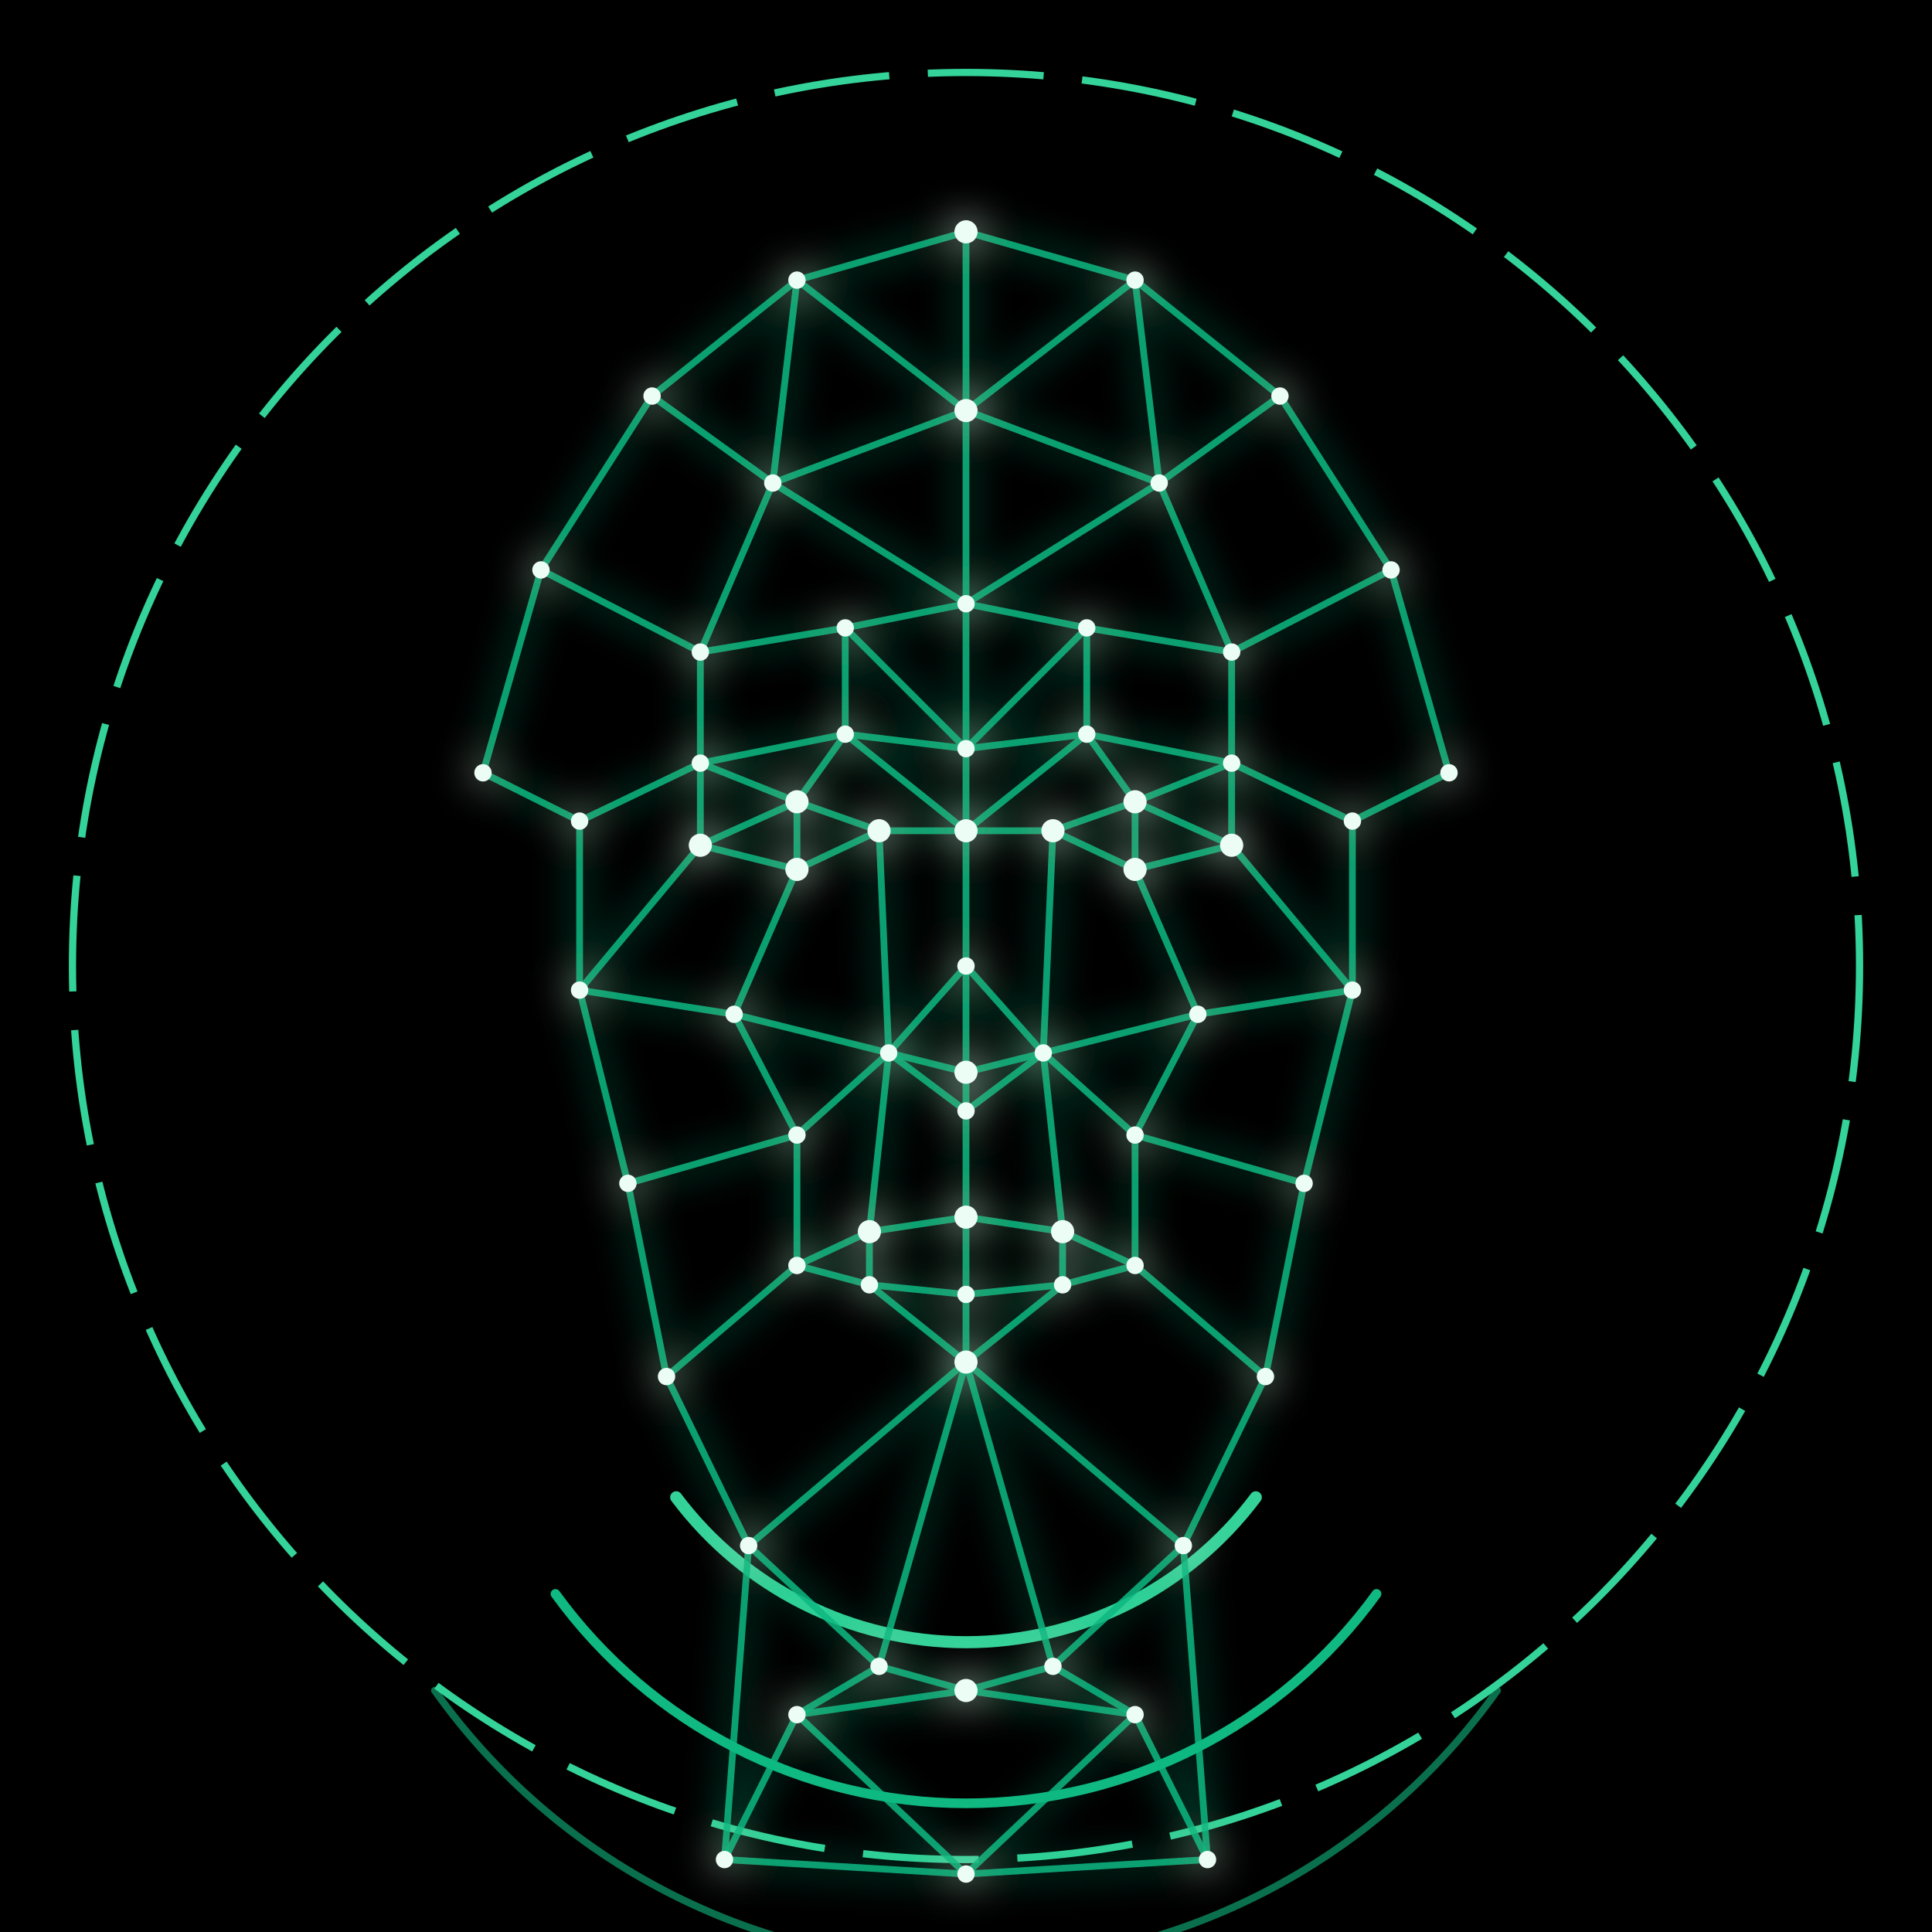
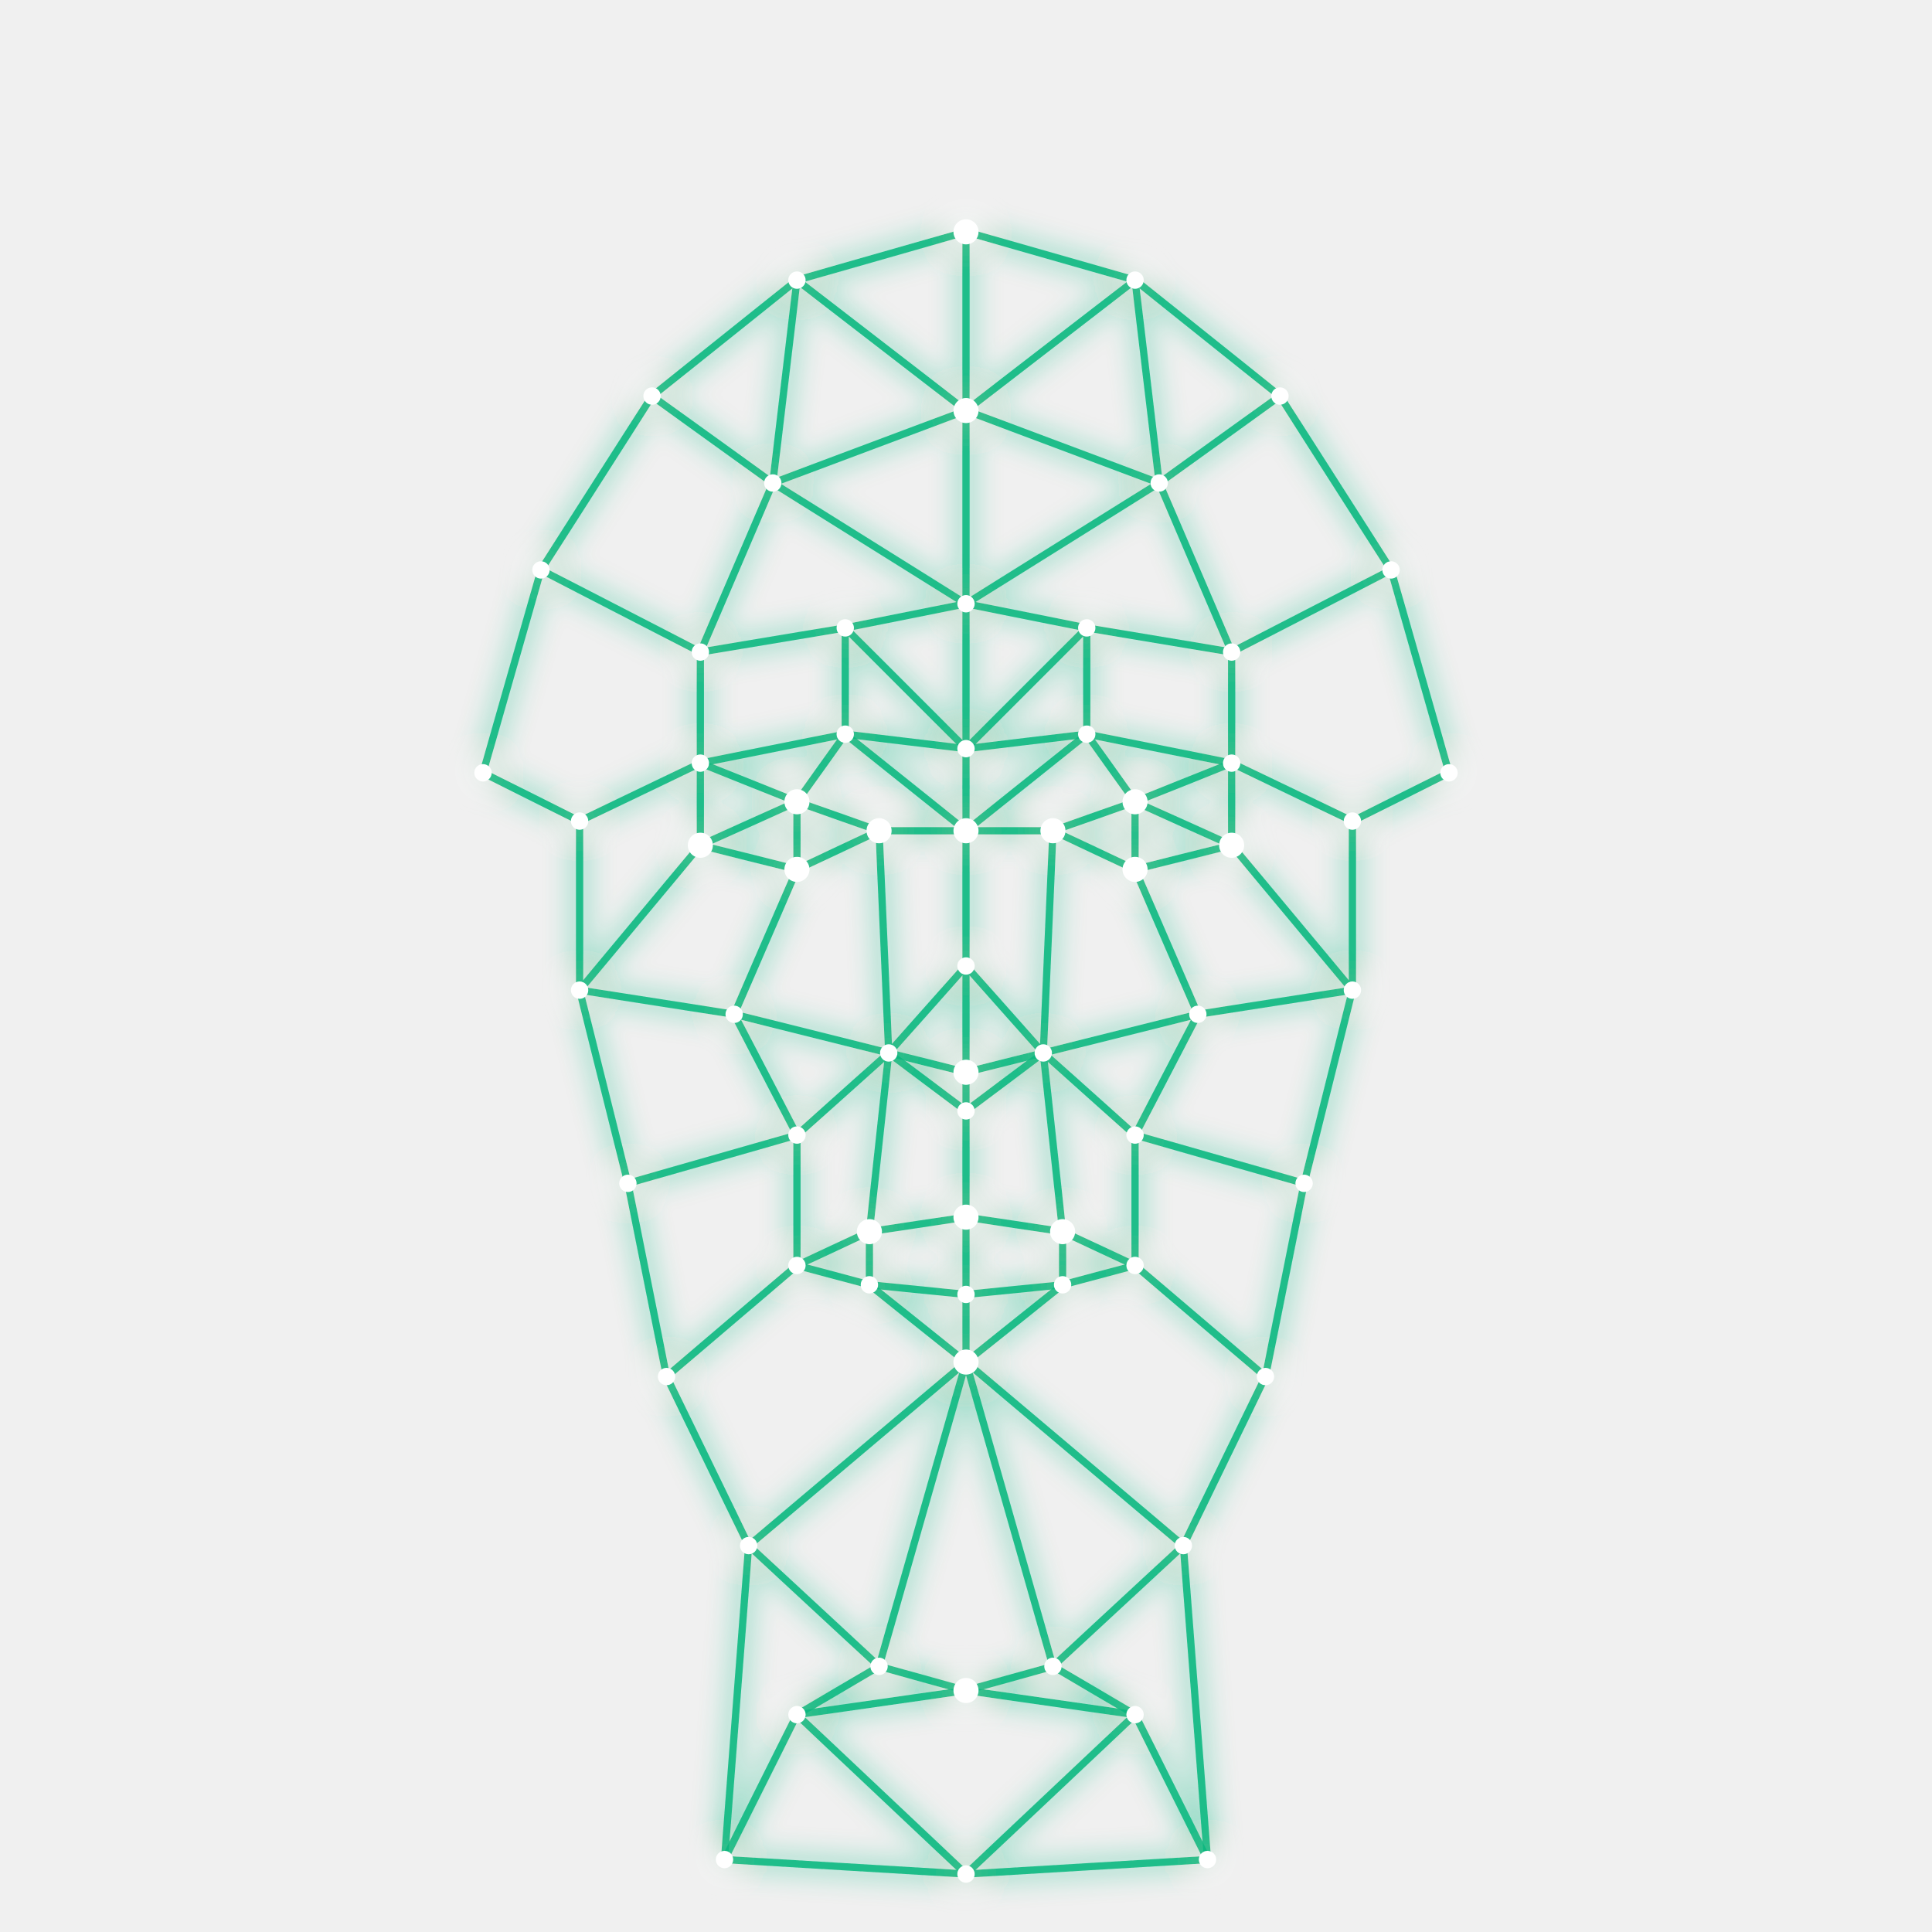
<svg xmlns="http://www.w3.org/2000/svg" viewBox="0 0 400 400" width="400" height="400">
  <defs>
-     <filter id="glow" x="-30%" y="-30%" width="160%" height="160%">
-       <feGaussianBlur stdDeviation="4" result="blur" />
+     <filter id="neon-glow" x="-25%" y="-25%" width="150%" height="150%">
+       <feGaussianBlur stdDeviation="3" result="coloredBlur" />
      <feMerge>
-         <feMergeNode in="blur" />
+         <feMergeNode in="coloredBlur" />
        <feMergeNode in="SourceGraphic" />
      </feMerge>
    </filter>
  </defs>
-   <style>
-     rect.bg { fill: #000000; }
-     @keyframes pulse {
-       0%, 100% { opacity: 0.4; transform: scale(0.98); transform-origin: 200px 200px; }
-       50% { opacity: 1; transform: scale(1.02); transform-origin: 200px 200px; }
-     }
-     @keyframes spin {
-       from { transform: rotate(0deg); transform-origin: 200px 200px; }
-       to { transform: rotate(360deg); transform-origin: 200px 200px; }
-     }
-     @keyframes spinRev {
-       from { transform: rotate(360deg); transform-origin: 200px 200px; }
-       to { transform: rotate(0deg); transform-origin: 200px 200px; }
-     }
-     @keyframes ripple {
-       0% { r: 155px; opacity: 0.9; }
-       100% { r: 198px; opacity: 0; }
-     }
-     @keyframes voice {
-       0%, 100% { opacity: 0.3; stroke-width: 1.5px; }
-       50% { opacity: 1; stroke-width: 3px; }
-     }
-     .spin-cw { animation: spin 10s linear infinite; }
-     .spin-ccw { animation: spinRev 14s linear infinite; }
-     .head-mesh { filter: url(#glow); animation: pulse 3s ease-in-out infinite; }
-     .ripple-1 { animation: ripple 2s cubic-bezier(0.1, 0.7, 0.1, 1) infinite; transform-origin: 200px 200px; }
-     .ripple-2 { animation: ripple 2s cubic-bezier(0.1, 0.7, 0.1, 1) 0.6s infinite; transform-origin: 200px 200px; }
-     .ripple-3 { animation: ripple 2s cubic-bezier(0.1, 0.7, 0.1, 1) 1.2s infinite; transform-origin: 200px 200px; }
-     .voice-wave-1 { animation: voice 1.2s ease-in-out infinite; }
-     .voice-wave-2 { animation: voice 1.2s ease-in-out 0.3s infinite; }
-     .voice-wave-3 { animation: voice 1.2s ease-in-out 0.6s infinite; }
-     .pulse { animation: pulse 1.6s ease-in-out infinite; }
-     .pulse-delay { animation: pulse 1.6s ease-in-out 0.4s infinite; }
-     .pulse-speaking { animation: pulse 1s ease-in-out infinite; }
-   </style>
-   <rect class="bg" width="400" height="400" />
-   <g class="waves-group">
-     <path d="M 140 310 A 75 75 0 0 0 260 310" fill="none" stroke="#34d399" stroke-width="2.5" stroke-linecap="round" class="voice-wave-1" />
-     <path d="M 115 330 A 105 105 0 0 0 285 330" fill="none" stroke="#10b981" stroke-width="2" stroke-linecap="round" class="voice-wave-2" />
-     <path d="M 90 350 A 135 135 0 0 0 310 350" fill="none" stroke="#10b981" stroke-width="1.5" stroke-linecap="round" opacity="0.6" class="voice-wave-3" />
-     <circle cx="200" cy="200" r="185" fill="none" stroke="#34d399" stroke-width="1.5" stroke-dasharray="24 8" class="pulse-speaking" />
-   </g>
-   <g class="head-mesh">
-     <g class="edges">
-       <line x1="200" y1="48" x2="165" y2="58" stroke="#10b981" stroke-width="1.4" stroke-opacity="0.85" />
-       <line x1="200" y1="48" x2="235" y2="58" stroke="#10b981" stroke-width="1.4" stroke-opacity="0.85" />
-       <line x1="165" y1="58" x2="135" y2="82" stroke="#10b981" stroke-width="1.4" stroke-opacity="0.85" />
-       <line x1="235" y1="58" x2="265" y2="82" stroke="#10b981" stroke-width="1.4" stroke-opacity="0.85" />
-       <line x1="135" y1="82" x2="112" y2="118" stroke="#10b981" stroke-width="1.4" stroke-opacity="0.85" />
-       <line x1="265" y1="82" x2="288" y2="118" stroke="#10b981" stroke-width="1.4" stroke-opacity="0.85" />
-       <line x1="112" y1="118" x2="100" y2="160" stroke="#10b981" stroke-width="1.4" stroke-opacity="0.85" />
-       <line x1="288" y1="118" x2="300" y2="160" stroke="#10b981" stroke-width="1.4" stroke-opacity="0.85" />
-       <line x1="100" y1="160" x2="120" y2="170" stroke="#10b981" stroke-width="1.4" stroke-opacity="0.85" />
-       <line x1="300" y1="160" x2="280" y2="170" stroke="#10b981" stroke-width="1.4" stroke-opacity="0.85" />
-       <line x1="200" y1="48" x2="200" y2="85" stroke="#10b981" stroke-width="1.4" stroke-opacity="0.85" />
-       <line x1="165" y1="58" x2="160" y2="100" stroke="#10b981" stroke-width="1.4" stroke-opacity="0.85" />
-       <line x1="235" y1="58" x2="240" y2="100" stroke="#10b981" stroke-width="1.4" stroke-opacity="0.85" />
-       <line x1="135" y1="82" x2="160" y2="100" stroke="#10b981" stroke-width="1.4" stroke-opacity="0.85" />
-       <line x1="265" y1="82" x2="240" y2="100" stroke="#10b981" stroke-width="1.4" stroke-opacity="0.85" />
-       <line x1="112" y1="118" x2="145" y2="135" stroke="#10b981" stroke-width="1.4" stroke-opacity="0.85" />
-       <line x1="288" y1="118" x2="255" y2="135" stroke="#10b981" stroke-width="1.4" stroke-opacity="0.85" />
-       <line x1="200" y1="85" x2="165" y2="58" stroke="#10b981" stroke-width="1.4" stroke-opacity="0.85" />
-       <line x1="200" y1="85" x2="235" y2="58" stroke="#10b981" stroke-width="1.4" stroke-opacity="0.85" />
-       <line x1="200" y1="85" x2="160" y2="100" stroke="#10b981" stroke-width="1.4" stroke-opacity="0.85" />
-       <line x1="200" y1="85" x2="240" y2="100" stroke="#10b981" stroke-width="1.4" stroke-opacity="0.85" />
-       <line x1="200" y1="85" x2="200" y2="125" stroke="#10b981" stroke-width="1.4" stroke-opacity="0.85" />
-       <line x1="160" y1="100" x2="200" y2="125" stroke="#10b981" stroke-width="1.4" stroke-opacity="0.85" />
-       <line x1="240" y1="100" x2="200" y2="125" stroke="#10b981" stroke-width="1.4" stroke-opacity="0.85" />
-       <line x1="160" y1="100" x2="145" y2="135" stroke="#10b981" stroke-width="1.4" stroke-opacity="0.85" />
-       <line x1="240" y1="100" x2="255" y2="135" stroke="#10b981" stroke-width="1.4" stroke-opacity="0.85" />
-       <line x1="145" y1="135" x2="175" y2="130" stroke="#10b981" stroke-width="1.4" stroke-opacity="0.85" />
-       <line x1="255" y1="135" x2="225" y2="130" stroke="#10b981" stroke-width="1.4" stroke-opacity="0.85" />
-       <line x1="200" y1="125" x2="175" y2="130" stroke="#10b981" stroke-width="1.4" stroke-opacity="0.85" />
-       <line x1="200" y1="125" x2="225" y2="130" stroke="#10b981" stroke-width="1.4" stroke-opacity="0.85" />
-       <line x1="200" y1="125" x2="200" y2="155" stroke="#10b981" stroke-width="1.4" stroke-opacity="0.85" />
-       <line x1="175" y1="130" x2="200" y2="155" stroke="#10b981" stroke-width="1.4" stroke-opacity="0.85" />
-       <line x1="225" y1="130" x2="200" y2="155" stroke="#10b981" stroke-width="1.4" stroke-opacity="0.85" />
-       <line x1="175" y1="130" x2="175" y2="152" stroke="#10b981" stroke-width="1.4" stroke-opacity="0.85" />
-       <line x1="225" y1="130" x2="225" y2="152" stroke="#10b981" stroke-width="1.4" stroke-opacity="0.85" />
-       <line x1="145" y1="135" x2="145" y2="158" stroke="#10b981" stroke-width="1.4" stroke-opacity="0.85" />
-       <line x1="255" y1="135" x2="255" y2="158" stroke="#10b981" stroke-width="1.4" stroke-opacity="0.85" />
-       <line x1="200" y1="155" x2="175" y2="152" stroke="#10b981" stroke-width="1.4" stroke-opacity="0.85" />
-       <line x1="200" y1="155" x2="225" y2="152" stroke="#10b981" stroke-width="1.4" stroke-opacity="0.85" />
-       <line x1="175" y1="152" x2="145" y2="158" stroke="#10b981" stroke-width="1.4" stroke-opacity="0.85" />
-       <line x1="225" y1="152" x2="255" y2="158" stroke="#10b981" stroke-width="1.4" stroke-opacity="0.85" />
-       <line x1="145" y1="158" x2="120" y2="170" stroke="#10b981" stroke-width="1.4" stroke-opacity="0.85" />
-       <line x1="255" y1="158" x2="280" y2="170" stroke="#10b981" stroke-width="1.4" stroke-opacity="0.85" />
-       <line x1="175" y1="152" x2="165" y2="166" stroke="#10b981" stroke-width="1.4" stroke-opacity="0.85" />
-       <line x1="145" y1="158" x2="165" y2="166" stroke="#10b981" stroke-width="1.4" stroke-opacity="0.85" />
-       <line x1="145" y1="158" x2="145" y2="175" stroke="#10b981" stroke-width="1.4" stroke-opacity="0.85" />
-       <line x1="145" y1="175" x2="165" y2="166" stroke="#10b981" stroke-width="1.4" stroke-opacity="0.85" />
-       <line x1="165" y1="166" x2="182" y2="172" stroke="#10b981" stroke-width="1.4" stroke-opacity="0.85" />
-       <line x1="182" y1="172" x2="165" y2="180" stroke="#10b981" stroke-width="1.4" stroke-opacity="0.85" />
-       <line x1="165" y1="180" x2="145" y2="175" stroke="#10b981" stroke-width="1.4" stroke-opacity="0.85" />
-       <line x1="165" y1="166" x2="165" y2="180" stroke="#10b981" stroke-width="1.4" stroke-opacity="0.85" />
-       <line x1="225" y1="152" x2="235" y2="166" stroke="#10b981" stroke-width="1.4" stroke-opacity="0.85" />
-       <line x1="255" y1="158" x2="235" y2="166" stroke="#10b981" stroke-width="1.4" stroke-opacity="0.85" />
-       <line x1="255" y1="158" x2="255" y2="175" stroke="#10b981" stroke-width="1.4" stroke-opacity="0.85" />
-       <line x1="255" y1="175" x2="235" y2="166" stroke="#10b981" stroke-width="1.4" stroke-opacity="0.85" />
-       <line x1="235" y1="166" x2="218" y2="172" stroke="#10b981" stroke-width="1.4" stroke-opacity="0.85" />
-       <line x1="218" y1="172" x2="235" y2="180" stroke="#10b981" stroke-width="1.4" stroke-opacity="0.85" />
-       <line x1="235" y1="180" x2="255" y2="175" stroke="#10b981" stroke-width="1.4" stroke-opacity="0.85" />
-       <line x1="235" y1="166" x2="235" y2="180" stroke="#10b981" stroke-width="1.4" stroke-opacity="0.85" />
-       <line x1="200" y1="155" x2="200" y2="172" stroke="#10b981" stroke-width="1.4" stroke-opacity="0.85" />
-       <line x1="175" y1="152" x2="200" y2="172" stroke="#10b981" stroke-width="1.4" stroke-opacity="0.85" />
-       <line x1="225" y1="152" x2="200" y2="172" stroke="#10b981" stroke-width="1.4" stroke-opacity="0.85" />
-       <line x1="200" y1="172" x2="182" y2="172" stroke="#10b981" stroke-width="1.4" stroke-opacity="0.85" />
-       <line x1="200" y1="172" x2="218" y2="172" stroke="#10b981" stroke-width="1.4" stroke-opacity="0.85" />
-       <line x1="200" y1="172" x2="200" y2="200" stroke="#10b981" stroke-width="1.4" stroke-opacity="0.85" />
-       <line x1="200" y1="200" x2="200" y2="222" stroke="#10b981" stroke-width="1.4" stroke-opacity="0.85" />
-       <line x1="200" y1="200" x2="184" y2="218" stroke="#10b981" stroke-width="1.4" stroke-opacity="0.85" />
-       <line x1="200" y1="200" x2="216" y2="218" stroke="#10b981" stroke-width="1.4" stroke-opacity="0.85" />
-       <line x1="182" y1="172" x2="184" y2="218" stroke="#10b981" stroke-width="1.4" stroke-opacity="0.85" />
-       <line x1="218" y1="172" x2="216" y2="218" stroke="#10b981" stroke-width="1.4" stroke-opacity="0.85" />
-       <line x1="184" y1="218" x2="200" y2="222" stroke="#10b981" stroke-width="1.4" stroke-opacity="0.85" />
-       <line x1="216" y1="218" x2="200" y2="222" stroke="#10b981" stroke-width="1.4" stroke-opacity="0.85" />
-       <line x1="200" y1="222" x2="200" y2="230" stroke="#10b981" stroke-width="1.4" stroke-opacity="0.85" />
-       <line x1="184" y1="218" x2="200" y2="230" stroke="#10b981" stroke-width="1.4" stroke-opacity="0.85" />
-       <line x1="216" y1="218" x2="200" y2="230" stroke="#10b981" stroke-width="1.4" stroke-opacity="0.85" />
-       <line x1="165" y1="180" x2="152" y2="210" stroke="#10b981" stroke-width="1.4" stroke-opacity="0.85" />
-       <line x1="235" y1="180" x2="248" y2="210" stroke="#10b981" stroke-width="1.4" stroke-opacity="0.85" />
-       <line x1="145" y1="175" x2="120" y2="205" stroke="#10b981" stroke-width="1.4" stroke-opacity="0.85" />
-       <line x1="255" y1="175" x2="280" y2="205" stroke="#10b981" stroke-width="1.4" stroke-opacity="0.85" />
-       <line x1="120" y1="170" x2="120" y2="205" stroke="#10b981" stroke-width="1.4" stroke-opacity="0.85" />
-       <line x1="280" y1="170" x2="280" y2="205" stroke="#10b981" stroke-width="1.4" stroke-opacity="0.85" />
-       <line x1="120" y1="205" x2="152" y2="210" stroke="#10b981" stroke-width="1.4" stroke-opacity="0.85" />
-       <line x1="280" y1="205" x2="248" y2="210" stroke="#10b981" stroke-width="1.4" stroke-opacity="0.85" />
-       <line x1="120" y1="205" x2="130" y2="245" stroke="#10b981" stroke-width="1.4" stroke-opacity="0.85" />
-       <line x1="280" y1="205" x2="270" y2="245" stroke="#10b981" stroke-width="1.4" stroke-opacity="0.85" />
-       <line x1="152" y1="210" x2="165" y2="235" stroke="#10b981" stroke-width="1.4" stroke-opacity="0.85" />
-       <line x1="248" y1="210" x2="235" y2="235" stroke="#10b981" stroke-width="1.4" stroke-opacity="0.85" />
-       <line x1="184" y1="218" x2="152" y2="210" stroke="#10b981" stroke-width="1.4" stroke-opacity="0.85" />
-       <line x1="216" y1="218" x2="248" y2="210" stroke="#10b981" stroke-width="1.4" stroke-opacity="0.85" />
-       <line x1="184" y1="218" x2="165" y2="235" stroke="#10b981" stroke-width="1.4" stroke-opacity="0.85" />
-       <line x1="216" y1="218" x2="235" y2="235" stroke="#10b981" stroke-width="1.4" stroke-opacity="0.85" />
-       <line x1="165" y1="235" x2="130" y2="245" stroke="#10b981" stroke-width="1.4" stroke-opacity="0.85" />
-       <line x1="235" y1="235" x2="270" y2="245" stroke="#10b981" stroke-width="1.4" stroke-opacity="0.85" />
-       <line x1="200" y1="230" x2="200" y2="252" stroke="#10b981" stroke-width="1.4" stroke-opacity="0.85" />
-       <line x1="184" y1="218" x2="180" y2="255" stroke="#10b981" stroke-width="1.4" stroke-opacity="0.85" />
-       <line x1="216" y1="218" x2="220" y2="255" stroke="#10b981" stroke-width="1.4" stroke-opacity="0.85" />
-       <line x1="200" y1="252" x2="180" y2="255" stroke="#10b981" stroke-width="1.4" stroke-opacity="0.85" />
-       <line x1="200" y1="252" x2="220" y2="255" stroke="#10b981" stroke-width="1.4" stroke-opacity="0.85" />
-       <line x1="180" y1="255" x2="165" y2="262" stroke="#10b981" stroke-width="1.4" stroke-opacity="0.85" />
-       <line x1="220" y1="255" x2="235" y2="262" stroke="#10b981" stroke-width="1.4" stroke-opacity="0.85" />
-       <line x1="165" y1="235" x2="165" y2="262" stroke="#10b981" stroke-width="1.4" stroke-opacity="0.85" />
-       <line x1="235" y1="235" x2="235" y2="262" stroke="#10b981" stroke-width="1.4" stroke-opacity="0.85" />
-       <line x1="165" y1="262" x2="180" y2="266" stroke="#10b981" stroke-width="1.4" stroke-opacity="0.85" />
-       <line x1="235" y1="262" x2="220" y2="266" stroke="#10b981" stroke-width="1.4" stroke-opacity="0.85" />
-       <line x1="200" y1="268" x2="180" y2="266" stroke="#10b981" stroke-width="1.4" stroke-opacity="0.85" />
-       <line x1="200" y1="268" x2="220" y2="266" stroke="#10b981" stroke-width="1.4" stroke-opacity="0.85" />
-       <line x1="200" y1="252" x2="200" y2="268" stroke="#10b981" stroke-width="1.4" stroke-opacity="0.85" />
-       <line x1="180" y1="255" x2="180" y2="266" stroke="#10b981" stroke-width="1.4" stroke-opacity="0.85" />
-       <line x1="220" y1="255" x2="220" y2="266" stroke="#10b981" stroke-width="1.4" stroke-opacity="0.85" />
-       <line x1="200" y1="268" x2="200" y2="282" stroke="#10b981" stroke-width="1.4" stroke-opacity="0.85" />
-       <line x1="180" y1="266" x2="200" y2="282" stroke="#10b981" stroke-width="1.4" stroke-opacity="0.85" />
-       <line x1="220" y1="266" x2="200" y2="282" stroke="#10b981" stroke-width="1.4" stroke-opacity="0.85" />
-       <line x1="130" y1="245" x2="138" y2="285" stroke="#10b981" stroke-width="1.4" stroke-opacity="0.85" />
-       <line x1="270" y1="245" x2="262" y2="285" stroke="#10b981" stroke-width="1.4" stroke-opacity="0.85" />
-       <line x1="138" y1="285" x2="165" y2="262" stroke="#10b981" stroke-width="1.4" stroke-opacity="0.85" />
-       <line x1="262" y1="285" x2="235" y2="262" stroke="#10b981" stroke-width="1.4" stroke-opacity="0.85" />
-       <line x1="138" y1="285" x2="155" y2="320" stroke="#10b981" stroke-width="1.4" stroke-opacity="0.85" />
-       <line x1="262" y1="285" x2="245" y2="320" stroke="#10b981" stroke-width="1.4" stroke-opacity="0.85" />
-       <line x1="155" y1="320" x2="200" y2="282" stroke="#10b981" stroke-width="1.4" stroke-opacity="0.85" />
-       <line x1="245" y1="320" x2="200" y2="282" stroke="#10b981" stroke-width="1.4" stroke-opacity="0.85" />
-       <line x1="155" y1="320" x2="182" y2="345" stroke="#10b981" stroke-width="1.4" stroke-opacity="0.85" />
-       <line x1="245" y1="320" x2="218" y2="345" stroke="#10b981" stroke-width="1.4" stroke-opacity="0.85" />
-       <line x1="182" y1="345" x2="200" y2="282" stroke="#10b981" stroke-width="1.4" stroke-opacity="0.85" />
-       <line x1="218" y1="345" x2="200" y2="282" stroke="#10b981" stroke-width="1.4" stroke-opacity="0.85" />
-       <line x1="182" y1="345" x2="200" y2="350" stroke="#10b981" stroke-width="1.4" stroke-opacity="0.85" />
-       <line x1="218" y1="345" x2="200" y2="350" stroke="#10b981" stroke-width="1.4" stroke-opacity="0.85" />
-       <line x1="182" y1="345" x2="165" y2="355" stroke="#10b981" stroke-width="1.4" stroke-opacity="0.85" />
-       <line x1="218" y1="345" x2="235" y2="355" stroke="#10b981" stroke-width="1.4" stroke-opacity="0.85" />
-       <line x1="200" y1="350" x2="165" y2="355" stroke="#10b981" stroke-width="1.4" stroke-opacity="0.85" />
-       <line x1="200" y1="350" x2="235" y2="355" stroke="#10b981" stroke-width="1.4" stroke-opacity="0.85" />
-       <line x1="155" y1="320" x2="150" y2="385" stroke="#10b981" stroke-width="1.4" stroke-opacity="0.85" />
-       <line x1="245" y1="320" x2="250" y2="385" stroke="#10b981" stroke-width="1.4" stroke-opacity="0.85" />
-       <line x1="165" y1="355" x2="150" y2="385" stroke="#10b981" stroke-width="1.4" stroke-opacity="0.85" />
-       <line x1="235" y1="355" x2="250" y2="385" stroke="#10b981" stroke-width="1.4" stroke-opacity="0.85" />
-       <line x1="165" y1="355" x2="200" y2="388" stroke="#10b981" stroke-width="1.4" stroke-opacity="0.85" />
-       <line x1="235" y1="355" x2="200" y2="388" stroke="#10b981" stroke-width="1.4" stroke-opacity="0.85" />
-       <line x1="150" y1="385" x2="200" y2="388" stroke="#10b981" stroke-width="1.4" stroke-opacity="0.85" />
-       <line x1="250" y1="385" x2="200" y2="388" stroke="#10b981" stroke-width="1.4" stroke-opacity="0.85" />
+   <g filter="url(#neon-glow)">
+     <g>
+       <line x1="200" y1="48" x2="165" y2="58" stroke="#10b981" stroke-width="1.5" stroke-opacity="0.9" />
+       <line x1="200" y1="48" x2="235" y2="58" stroke="#10b981" stroke-width="1.5" stroke-opacity="0.9" />
+       <line x1="165" y1="58" x2="135" y2="82" stroke="#10b981" stroke-width="1.5" stroke-opacity="0.9" />
+       <line x1="235" y1="58" x2="265" y2="82" stroke="#10b981" stroke-width="1.5" stroke-opacity="0.9" />
+       <line x1="135" y1="82" x2="112" y2="118" stroke="#10b981" stroke-width="1.5" stroke-opacity="0.9" />
+       <line x1="265" y1="82" x2="288" y2="118" stroke="#10b981" stroke-width="1.5" stroke-opacity="0.9" />
+       <line x1="112" y1="118" x2="100" y2="160" stroke="#10b981" stroke-width="1.5" stroke-opacity="0.9" />
+       <line x1="288" y1="118" x2="300" y2="160" stroke="#10b981" stroke-width="1.5" stroke-opacity="0.9" />
+       <line x1="100" y1="160" x2="120" y2="170" stroke="#10b981" stroke-width="1.5" stroke-opacity="0.9" />
+       <line x1="300" y1="160" x2="280" y2="170" stroke="#10b981" stroke-width="1.5" stroke-opacity="0.9" />
+       <line x1="200" y1="48" x2="200" y2="85" stroke="#10b981" stroke-width="1.5" stroke-opacity="0.9" />
+       <line x1="165" y1="58" x2="160" y2="100" stroke="#10b981" stroke-width="1.5" stroke-opacity="0.9" />
+       <line x1="235" y1="58" x2="240" y2="100" stroke="#10b981" stroke-width="1.5" stroke-opacity="0.9" />
+       <line x1="135" y1="82" x2="160" y2="100" stroke="#10b981" stroke-width="1.5" stroke-opacity="0.9" />
+       <line x1="265" y1="82" x2="240" y2="100" stroke="#10b981" stroke-width="1.5" stroke-opacity="0.9" />
+       <line x1="112" y1="118" x2="145" y2="135" stroke="#10b981" stroke-width="1.5" stroke-opacity="0.9" />
+       <line x1="288" y1="118" x2="255" y2="135" stroke="#10b981" stroke-width="1.5" stroke-opacity="0.9" />
+       <line x1="200" y1="85" x2="165" y2="58" stroke="#10b981" stroke-width="1.5" stroke-opacity="0.9" />
+       <line x1="200" y1="85" x2="235" y2="58" stroke="#10b981" stroke-width="1.5" stroke-opacity="0.9" />
+       <line x1="200" y1="85" x2="160" y2="100" stroke="#10b981" stroke-width="1.5" stroke-opacity="0.9" />
+       <line x1="200" y1="85" x2="240" y2="100" stroke="#10b981" stroke-width="1.5" stroke-opacity="0.9" />
+       <line x1="200" y1="85" x2="200" y2="125" stroke="#10b981" stroke-width="1.5" stroke-opacity="0.9" />
+       <line x1="160" y1="100" x2="200" y2="125" stroke="#10b981" stroke-width="1.5" stroke-opacity="0.9" />
+       <line x1="240" y1="100" x2="200" y2="125" stroke="#10b981" stroke-width="1.5" stroke-opacity="0.9" />
+       <line x1="160" y1="100" x2="145" y2="135" stroke="#10b981" stroke-width="1.5" stroke-opacity="0.9" />
+       <line x1="240" y1="100" x2="255" y2="135" stroke="#10b981" stroke-width="1.5" stroke-opacity="0.9" />
+       <line x1="145" y1="135" x2="175" y2="130" stroke="#10b981" stroke-width="1.5" stroke-opacity="0.9" />
+       <line x1="255" y1="135" x2="225" y2="130" stroke="#10b981" stroke-width="1.5" stroke-opacity="0.9" />
+       <line x1="200" y1="125" x2="175" y2="130" stroke="#10b981" stroke-width="1.5" stroke-opacity="0.9" />
+       <line x1="200" y1="125" x2="225" y2="130" stroke="#10b981" stroke-width="1.5" stroke-opacity="0.9" />
+       <line x1="200" y1="125" x2="200" y2="155" stroke="#10b981" stroke-width="1.5" stroke-opacity="0.9" />
+       <line x1="175" y1="130" x2="200" y2="155" stroke="#10b981" stroke-width="1.5" stroke-opacity="0.9" />
+       <line x1="225" y1="130" x2="200" y2="155" stroke="#10b981" stroke-width="1.5" stroke-opacity="0.9" />
+       <line x1="175" y1="130" x2="175" y2="152" stroke="#10b981" stroke-width="1.5" stroke-opacity="0.9" />
+       <line x1="225" y1="130" x2="225" y2="152" stroke="#10b981" stroke-width="1.5" stroke-opacity="0.9" />
+       <line x1="145" y1="135" x2="145" y2="158" stroke="#10b981" stroke-width="1.5" stroke-opacity="0.9" />
+       <line x1="255" y1="135" x2="255" y2="158" stroke="#10b981" stroke-width="1.5" stroke-opacity="0.9" />
+       <line x1="200" y1="155" x2="175" y2="152" stroke="#10b981" stroke-width="1.5" stroke-opacity="0.9" />
+       <line x1="200" y1="155" x2="225" y2="152" stroke="#10b981" stroke-width="1.5" stroke-opacity="0.9" />
+       <line x1="175" y1="152" x2="145" y2="158" stroke="#10b981" stroke-width="1.5" stroke-opacity="0.9" />
+       <line x1="225" y1="152" x2="255" y2="158" stroke="#10b981" stroke-width="1.5" stroke-opacity="0.9" />
+       <line x1="145" y1="158" x2="120" y2="170" stroke="#10b981" stroke-width="1.5" stroke-opacity="0.9" />
+       <line x1="255" y1="158" x2="280" y2="170" stroke="#10b981" stroke-width="1.5" stroke-opacity="0.9" />
+       <line x1="175" y1="152" x2="165" y2="166" stroke="#10b981" stroke-width="1.5" stroke-opacity="0.9" />
+       <line x1="145" y1="158" x2="165" y2="166" stroke="#10b981" stroke-width="1.5" stroke-opacity="0.9" />
+       <line x1="145" y1="158" x2="145" y2="175" stroke="#10b981" stroke-width="1.5" stroke-opacity="0.9" />
+       <line x1="145" y1="175" x2="165" y2="166" stroke="#10b981" stroke-width="1.5" stroke-opacity="0.9" />
+       <line x1="165" y1="166" x2="182" y2="172" stroke="#10b981" stroke-width="1.5" stroke-opacity="0.9" />
+       <line x1="182" y1="172" x2="165" y2="180" stroke="#10b981" stroke-width="1.5" stroke-opacity="0.9" />
+       <line x1="165" y1="180" x2="145" y2="175" stroke="#10b981" stroke-width="1.5" stroke-opacity="0.9" />
+       <line x1="165" y1="166" x2="165" y2="180" stroke="#10b981" stroke-width="1.5" stroke-opacity="0.9" />
+       <line x1="225" y1="152" x2="235" y2="166" stroke="#10b981" stroke-width="1.5" stroke-opacity="0.9" />
+       <line x1="255" y1="158" x2="235" y2="166" stroke="#10b981" stroke-width="1.5" stroke-opacity="0.9" />
+       <line x1="255" y1="158" x2="255" y2="175" stroke="#10b981" stroke-width="1.5" stroke-opacity="0.9" />
+       <line x1="255" y1="175" x2="235" y2="166" stroke="#10b981" stroke-width="1.5" stroke-opacity="0.9" />
+       <line x1="235" y1="166" x2="218" y2="172" stroke="#10b981" stroke-width="1.5" stroke-opacity="0.9" />
+       <line x1="218" y1="172" x2="235" y2="180" stroke="#10b981" stroke-width="1.5" stroke-opacity="0.9" />
+       <line x1="235" y1="180" x2="255" y2="175" stroke="#10b981" stroke-width="1.5" stroke-opacity="0.9" />
+       <line x1="235" y1="166" x2="235" y2="180" stroke="#10b981" stroke-width="1.5" stroke-opacity="0.9" />
+       <line x1="200" y1="155" x2="200" y2="172" stroke="#10b981" stroke-width="1.5" stroke-opacity="0.9" />
+       <line x1="175" y1="152" x2="200" y2="172" stroke="#10b981" stroke-width="1.5" stroke-opacity="0.9" />
+       <line x1="225" y1="152" x2="200" y2="172" stroke="#10b981" stroke-width="1.5" stroke-opacity="0.9" />
+       <line x1="200" y1="172" x2="182" y2="172" stroke="#10b981" stroke-width="1.5" stroke-opacity="0.9" />
+       <line x1="200" y1="172" x2="218" y2="172" stroke="#10b981" stroke-width="1.5" stroke-opacity="0.9" />
+       <line x1="200" y1="172" x2="200" y2="200" stroke="#10b981" stroke-width="1.5" stroke-opacity="0.9" />
+       <line x1="200" y1="200" x2="200" y2="222" stroke="#10b981" stroke-width="1.5" stroke-opacity="0.9" />
+       <line x1="200" y1="200" x2="184" y2="218" stroke="#10b981" stroke-width="1.5" stroke-opacity="0.9" />
+       <line x1="200" y1="200" x2="216" y2="218" stroke="#10b981" stroke-width="1.5" stroke-opacity="0.9" />
+       <line x1="182" y1="172" x2="184" y2="218" stroke="#10b981" stroke-width="1.5" stroke-opacity="0.9" />
+       <line x1="218" y1="172" x2="216" y2="218" stroke="#10b981" stroke-width="1.5" stroke-opacity="0.9" />
+       <line x1="184" y1="218" x2="200" y2="222" stroke="#10b981" stroke-width="1.5" stroke-opacity="0.9" />
+       <line x1="216" y1="218" x2="200" y2="222" stroke="#10b981" stroke-width="1.5" stroke-opacity="0.9" />
+       <line x1="200" y1="222" x2="200" y2="230" stroke="#10b981" stroke-width="1.5" stroke-opacity="0.9" />
+       <line x1="184" y1="218" x2="200" y2="230" stroke="#10b981" stroke-width="1.5" stroke-opacity="0.9" />
+       <line x1="216" y1="218" x2="200" y2="230" stroke="#10b981" stroke-width="1.5" stroke-opacity="0.9" />
+       <line x1="165" y1="180" x2="152" y2="210" stroke="#10b981" stroke-width="1.5" stroke-opacity="0.9" />
+       <line x1="235" y1="180" x2="248" y2="210" stroke="#10b981" stroke-width="1.5" stroke-opacity="0.9" />
+       <line x1="145" y1="175" x2="120" y2="205" stroke="#10b981" stroke-width="1.5" stroke-opacity="0.9" />
+       <line x1="255" y1="175" x2="280" y2="205" stroke="#10b981" stroke-width="1.5" stroke-opacity="0.9" />
+       <line x1="120" y1="170" x2="120" y2="205" stroke="#10b981" stroke-width="1.5" stroke-opacity="0.9" />
+       <line x1="280" y1="170" x2="280" y2="205" stroke="#10b981" stroke-width="1.5" stroke-opacity="0.9" />
+       <line x1="120" y1="205" x2="152" y2="210" stroke="#10b981" stroke-width="1.5" stroke-opacity="0.9" />
+       <line x1="280" y1="205" x2="248" y2="210" stroke="#10b981" stroke-width="1.5" stroke-opacity="0.9" />
+       <line x1="120" y1="205" x2="130" y2="245" stroke="#10b981" stroke-width="1.5" stroke-opacity="0.9" />
+       <line x1="280" y1="205" x2="270" y2="245" stroke="#10b981" stroke-width="1.5" stroke-opacity="0.9" />
+       <line x1="152" y1="210" x2="165" y2="235" stroke="#10b981" stroke-width="1.5" stroke-opacity="0.9" />
+       <line x1="248" y1="210" x2="235" y2="235" stroke="#10b981" stroke-width="1.5" stroke-opacity="0.9" />
+       <line x1="184" y1="218" x2="152" y2="210" stroke="#10b981" stroke-width="1.5" stroke-opacity="0.9" />
+       <line x1="216" y1="218" x2="248" y2="210" stroke="#10b981" stroke-width="1.5" stroke-opacity="0.9" />
+       <line x1="184" y1="218" x2="165" y2="235" stroke="#10b981" stroke-width="1.5" stroke-opacity="0.9" />
+       <line x1="216" y1="218" x2="235" y2="235" stroke="#10b981" stroke-width="1.5" stroke-opacity="0.9" />
+       <line x1="165" y1="235" x2="130" y2="245" stroke="#10b981" stroke-width="1.5" stroke-opacity="0.9" />
+       <line x1="235" y1="235" x2="270" y2="245" stroke="#10b981" stroke-width="1.5" stroke-opacity="0.9" />
+       <line x1="200" y1="230" x2="200" y2="252" stroke="#10b981" stroke-width="1.5" stroke-opacity="0.9" />
+       <line x1="184" y1="218" x2="180" y2="255" stroke="#10b981" stroke-width="1.5" stroke-opacity="0.9" />
+       <line x1="216" y1="218" x2="220" y2="255" stroke="#10b981" stroke-width="1.5" stroke-opacity="0.9" />
+       <line x1="200" y1="252" x2="180" y2="255" stroke="#10b981" stroke-width="1.5" stroke-opacity="0.9" />
+       <line x1="200" y1="252" x2="220" y2="255" stroke="#10b981" stroke-width="1.5" stroke-opacity="0.9" />
+       <line x1="180" y1="255" x2="165" y2="262" stroke="#10b981" stroke-width="1.5" stroke-opacity="0.9" />
+       <line x1="220" y1="255" x2="235" y2="262" stroke="#10b981" stroke-width="1.5" stroke-opacity="0.9" />
+       <line x1="165" y1="235" x2="165" y2="262" stroke="#10b981" stroke-width="1.5" stroke-opacity="0.9" />
+       <line x1="235" y1="235" x2="235" y2="262" stroke="#10b981" stroke-width="1.5" stroke-opacity="0.9" />
+       <line x1="165" y1="262" x2="180" y2="266" stroke="#10b981" stroke-width="1.5" stroke-opacity="0.9" />
+       <line x1="235" y1="262" x2="220" y2="266" stroke="#10b981" stroke-width="1.5" stroke-opacity="0.9" />
+       <line x1="200" y1="268" x2="180" y2="266" stroke="#10b981" stroke-width="1.5" stroke-opacity="0.9" />
+       <line x1="200" y1="268" x2="220" y2="266" stroke="#10b981" stroke-width="1.5" stroke-opacity="0.9" />
+       <line x1="200" y1="252" x2="200" y2="268" stroke="#10b981" stroke-width="1.5" stroke-opacity="0.9" />
+       <line x1="180" y1="255" x2="180" y2="266" stroke="#10b981" stroke-width="1.5" stroke-opacity="0.9" />
+       <line x1="220" y1="255" x2="220" y2="266" stroke="#10b981" stroke-width="1.5" stroke-opacity="0.9" />
+       <line x1="200" y1="268" x2="200" y2="282" stroke="#10b981" stroke-width="1.5" stroke-opacity="0.9" />
+       <line x1="180" y1="266" x2="200" y2="282" stroke="#10b981" stroke-width="1.5" stroke-opacity="0.9" />
+       <line x1="220" y1="266" x2="200" y2="282" stroke="#10b981" stroke-width="1.5" stroke-opacity="0.9" />
+       <line x1="130" y1="245" x2="138" y2="285" stroke="#10b981" stroke-width="1.5" stroke-opacity="0.9" />
+       <line x1="270" y1="245" x2="262" y2="285" stroke="#10b981" stroke-width="1.5" stroke-opacity="0.9" />
+       <line x1="138" y1="285" x2="165" y2="262" stroke="#10b981" stroke-width="1.5" stroke-opacity="0.9" />
+       <line x1="262" y1="285" x2="235" y2="262" stroke="#10b981" stroke-width="1.5" stroke-opacity="0.9" />
+       <line x1="138" y1="285" x2="155" y2="320" stroke="#10b981" stroke-width="1.5" stroke-opacity="0.9" />
+       <line x1="262" y1="285" x2="245" y2="320" stroke="#10b981" stroke-width="1.5" stroke-opacity="0.9" />
+       <line x1="155" y1="320" x2="200" y2="282" stroke="#10b981" stroke-width="1.5" stroke-opacity="0.9" />
+       <line x1="245" y1="320" x2="200" y2="282" stroke="#10b981" stroke-width="1.5" stroke-opacity="0.9" />
+       <line x1="155" y1="320" x2="182" y2="345" stroke="#10b981" stroke-width="1.5" stroke-opacity="0.9" />
+       <line x1="245" y1="320" x2="218" y2="345" stroke="#10b981" stroke-width="1.5" stroke-opacity="0.9" />
+       <line x1="182" y1="345" x2="200" y2="282" stroke="#10b981" stroke-width="1.5" stroke-opacity="0.9" />
+       <line x1="218" y1="345" x2="200" y2="282" stroke="#10b981" stroke-width="1.5" stroke-opacity="0.9" />
+       <line x1="182" y1="345" x2="200" y2="350" stroke="#10b981" stroke-width="1.5" stroke-opacity="0.9" />
+       <line x1="218" y1="345" x2="200" y2="350" stroke="#10b981" stroke-width="1.5" stroke-opacity="0.9" />
+       <line x1="182" y1="345" x2="165" y2="355" stroke="#10b981" stroke-width="1.5" stroke-opacity="0.9" />
+       <line x1="218" y1="345" x2="235" y2="355" stroke="#10b981" stroke-width="1.5" stroke-opacity="0.9" />
+       <line x1="200" y1="350" x2="165" y2="355" stroke="#10b981" stroke-width="1.5" stroke-opacity="0.9" />
+       <line x1="200" y1="350" x2="235" y2="355" stroke="#10b981" stroke-width="1.5" stroke-opacity="0.9" />
+       <line x1="155" y1="320" x2="150" y2="385" stroke="#10b981" stroke-width="1.5" stroke-opacity="0.9" />
+       <line x1="245" y1="320" x2="250" y2="385" stroke="#10b981" stroke-width="1.5" stroke-opacity="0.9" />
+       <line x1="165" y1="355" x2="150" y2="385" stroke="#10b981" stroke-width="1.5" stroke-opacity="0.9" />
+       <line x1="235" y1="355" x2="250" y2="385" stroke="#10b981" stroke-width="1.5" stroke-opacity="0.9" />
+       <line x1="165" y1="355" x2="200" y2="388" stroke="#10b981" stroke-width="1.5" stroke-opacity="0.9" />
+       <line x1="235" y1="355" x2="200" y2="388" stroke="#10b981" stroke-width="1.5" stroke-opacity="0.9" />
+       <line x1="150" y1="385" x2="200" y2="388" stroke="#10b981" stroke-width="1.5" stroke-opacity="0.9" />
+       <line x1="250" y1="385" x2="200" y2="388" stroke="#10b981" stroke-width="1.5" stroke-opacity="0.9" />
    </g>
-     <g class="nodes">
-       <circle cx="200" cy="48" r="2.4" fill="#ecfdf5" />
-       <circle cx="165" cy="58" r="1.8" fill="#ecfdf5" />
-       <circle cx="235" cy="58" r="1.8" fill="#ecfdf5" />
-       <circle cx="135" cy="82" r="1.8" fill="#ecfdf5" />
-       <circle cx="265" cy="82" r="1.8" fill="#ecfdf5" />
-       <circle cx="112" cy="118" r="1.8" fill="#ecfdf5" />
-       <circle cx="288" cy="118" r="1.8" fill="#ecfdf5" />
-       <circle cx="100" cy="160" r="1.8" fill="#ecfdf5" />
-       <circle cx="300" cy="160" r="1.8" fill="#ecfdf5" />
-       <circle cx="200" cy="85" r="2.4" fill="#ecfdf5" />
-       <circle cx="160" cy="100" r="1.8" fill="#ecfdf5" />
-       <circle cx="240" cy="100" r="1.8" fill="#ecfdf5" />
-       <circle cx="200" cy="125" r="1.8" fill="#ecfdf5" />
-       <circle cx="145" cy="135" r="1.8" fill="#ecfdf5" />
-       <circle cx="255" cy="135" r="1.8" fill="#ecfdf5" />
-       <circle cx="175" cy="130" r="1.8" fill="#ecfdf5" />
-       <circle cx="225" cy="130" r="1.8" fill="#ecfdf5" />
-       <circle cx="200" cy="155" r="1.8" fill="#ecfdf5" />
-       <circle cx="175" cy="152" r="1.8" fill="#ecfdf5" />
-       <circle cx="225" cy="152" r="1.8" fill="#ecfdf5" />
-       <circle cx="145" cy="158" r="1.8" fill="#ecfdf5" />
-       <circle cx="255" cy="158" r="1.8" fill="#ecfdf5" />
-       <circle cx="120" cy="170" r="1.8" fill="#ecfdf5" />
-       <circle cx="280" cy="170" r="1.8" fill="#ecfdf5" />
-       <circle cx="182" cy="172" r="2.4" fill="#ecfdf5" />
-       <circle cx="218" cy="172" r="2.4" fill="#ecfdf5" />
-       <circle cx="165" cy="166" r="2.4" fill="#ecfdf5" />
-       <circle cx="235" cy="166" r="2.4" fill="#ecfdf5" />
-       <circle cx="145" cy="175" r="2.4" fill="#ecfdf5" />
-       <circle cx="255" cy="175" r="2.4" fill="#ecfdf5" />
-       <circle cx="165" cy="180" r="2.4" fill="#ecfdf5" />
-       <circle cx="235" cy="180" r="2.4" fill="#ecfdf5" />
-       <circle cx="200" cy="172" r="2.4" fill="#ecfdf5" />
-       <circle cx="200" cy="200" r="1.8" fill="#ecfdf5" />
-       <circle cx="200" cy="222" r="2.4" fill="#ecfdf5" />
-       <circle cx="184" cy="218" r="1.8" fill="#ecfdf5" />
-       <circle cx="216" cy="218" r="1.8" fill="#ecfdf5" />
-       <circle cx="200" cy="230" r="1.8" fill="#ecfdf5" />
-       <circle cx="120" cy="205" r="1.8" fill="#ecfdf5" />
-       <circle cx="280" cy="205" r="1.8" fill="#ecfdf5" />
-       <circle cx="152" cy="210" r="1.8" fill="#ecfdf5" />
-       <circle cx="248" cy="210" r="1.8" fill="#ecfdf5" />
-       <circle cx="165" cy="235" r="1.8" fill="#ecfdf5" />
-       <circle cx="235" cy="235" r="1.8" fill="#ecfdf5" />
-       <circle cx="130" cy="245" r="1.8" fill="#ecfdf5" />
-       <circle cx="270" cy="245" r="1.8" fill="#ecfdf5" />
-       <circle cx="200" cy="252" r="2.4" fill="#ecfdf5" />
-       <circle cx="180" cy="255" r="2.4" fill="#ecfdf5" />
-       <circle cx="220" cy="255" r="2.4" fill="#ecfdf5" />
-       <circle cx="165" cy="262" r="1.8" fill="#ecfdf5" />
-       <circle cx="235" cy="262" r="1.8" fill="#ecfdf5" />
-       <circle cx="200" cy="268" r="1.8" fill="#ecfdf5" />
-       <circle cx="180" cy="266" r="1.8" fill="#ecfdf5" />
-       <circle cx="220" cy="266" r="1.8" fill="#ecfdf5" />
-       <circle cx="200" cy="282" r="2.4" fill="#ecfdf5" />
-       <circle cx="138" cy="285" r="1.8" fill="#ecfdf5" />
-       <circle cx="262" cy="285" r="1.8" fill="#ecfdf5" />
-       <circle cx="155" cy="320" r="1.8" fill="#ecfdf5" />
-       <circle cx="245" cy="320" r="1.8" fill="#ecfdf5" />
-       <circle cx="182" cy="345" r="1.8" fill="#ecfdf5" />
-       <circle cx="218" cy="345" r="1.8" fill="#ecfdf5" />
-       <circle cx="200" cy="350" r="2.4" fill="#ecfdf5" />
-       <circle cx="165" cy="355" r="1.8" fill="#ecfdf5" />
-       <circle cx="235" cy="355" r="1.8" fill="#ecfdf5" />
-       <circle cx="150" cy="385" r="1.8" fill="#ecfdf5" />
-       <circle cx="250" cy="385" r="1.8" fill="#ecfdf5" />
-       <circle cx="200" cy="388" r="1.8" fill="#ecfdf5" />
+     <g>
+       <circle cx="200" cy="48" r="2.6" fill="#ffffff" />
+       <circle cx="165" cy="58" r="1.8" fill="#ffffff" />
+       <circle cx="235" cy="58" r="1.8" fill="#ffffff" />
+       <circle cx="135" cy="82" r="1.8" fill="#ffffff" />
+       <circle cx="265" cy="82" r="1.8" fill="#ffffff" />
+       <circle cx="112" cy="118" r="1.8" fill="#ffffff" />
+       <circle cx="288" cy="118" r="1.8" fill="#ffffff" />
+       <circle cx="100" cy="160" r="1.8" fill="#ffffff" />
+       <circle cx="300" cy="160" r="1.8" fill="#ffffff" />
+       <circle cx="200" cy="85" r="2.6" fill="#ffffff" />
+       <circle cx="160" cy="100" r="1.8" fill="#ffffff" />
+       <circle cx="240" cy="100" r="1.8" fill="#ffffff" />
+       <circle cx="200" cy="125" r="1.8" fill="#ffffff" />
+       <circle cx="145" cy="135" r="1.8" fill="#ffffff" />
+       <circle cx="255" cy="135" r="1.8" fill="#ffffff" />
+       <circle cx="175" cy="130" r="1.8" fill="#ffffff" />
+       <circle cx="225" cy="130" r="1.8" fill="#ffffff" />
+       <circle cx="200" cy="155" r="1.8" fill="#ffffff" />
+       <circle cx="175" cy="152" r="1.8" fill="#ffffff" />
+       <circle cx="225" cy="152" r="1.8" fill="#ffffff" />
+       <circle cx="145" cy="158" r="1.8" fill="#ffffff" />
+       <circle cx="255" cy="158" r="1.8" fill="#ffffff" />
+       <circle cx="120" cy="170" r="1.8" fill="#ffffff" />
+       <circle cx="280" cy="170" r="1.8" fill="#ffffff" />
+       <circle cx="182" cy="172" r="2.6" fill="#ffffff" />
+       <circle cx="218" cy="172" r="2.6" fill="#ffffff" />
+       <circle cx="165" cy="166" r="2.6" fill="#ffffff" />
+       <circle cx="235" cy="166" r="2.6" fill="#ffffff" />
+       <circle cx="145" cy="175" r="2.6" fill="#ffffff" />
+       <circle cx="255" cy="175" r="2.6" fill="#ffffff" />
+       <circle cx="165" cy="180" r="2.6" fill="#ffffff" />
+       <circle cx="235" cy="180" r="2.6" fill="#ffffff" />
+       <circle cx="200" cy="172" r="2.6" fill="#ffffff" />
+       <circle cx="200" cy="200" r="1.8" fill="#ffffff" />
+       <circle cx="200" cy="222" r="2.6" fill="#ffffff" />
+       <circle cx="184" cy="218" r="1.8" fill="#ffffff" />
+       <circle cx="216" cy="218" r="1.8" fill="#ffffff" />
+       <circle cx="200" cy="230" r="1.8" fill="#ffffff" />
+       <circle cx="120" cy="205" r="1.8" fill="#ffffff" />
+       <circle cx="280" cy="205" r="1.8" fill="#ffffff" />
+       <circle cx="152" cy="210" r="1.8" fill="#ffffff" />
+       <circle cx="248" cy="210" r="1.8" fill="#ffffff" />
+       <circle cx="165" cy="235" r="1.8" fill="#ffffff" />
+       <circle cx="235" cy="235" r="1.8" fill="#ffffff" />
+       <circle cx="130" cy="245" r="1.8" fill="#ffffff" />
+       <circle cx="270" cy="245" r="1.8" fill="#ffffff" />
+       <circle cx="200" cy="252" r="2.6" fill="#ffffff" />
+       <circle cx="180" cy="255" r="2.6" fill="#ffffff" />
+       <circle cx="220" cy="255" r="2.6" fill="#ffffff" />
+       <circle cx="165" cy="262" r="1.8" fill="#ffffff" />
+       <circle cx="235" cy="262" r="1.8" fill="#ffffff" />
+       <circle cx="200" cy="268" r="1.8" fill="#ffffff" />
+       <circle cx="180" cy="266" r="1.8" fill="#ffffff" />
+       <circle cx="220" cy="266" r="1.8" fill="#ffffff" />
+       <circle cx="200" cy="282" r="2.6" fill="#ffffff" />
+       <circle cx="138" cy="285" r="1.8" fill="#ffffff" />
+       <circle cx="262" cy="285" r="1.8" fill="#ffffff" />
+       <circle cx="155" cy="320" r="1.8" fill="#ffffff" />
+       <circle cx="245" cy="320" r="1.8" fill="#ffffff" />
+       <circle cx="182" cy="345" r="1.8" fill="#ffffff" />
+       <circle cx="218" cy="345" r="1.8" fill="#ffffff" />
+       <circle cx="200" cy="350" r="2.6" fill="#ffffff" />
+       <circle cx="165" cy="355" r="1.8" fill="#ffffff" />
+       <circle cx="235" cy="355" r="1.8" fill="#ffffff" />
+       <circle cx="150" cy="385" r="1.8" fill="#ffffff" />
+       <circle cx="250" cy="385" r="1.8" fill="#ffffff" />
+       <circle cx="200" cy="388" r="1.8" fill="#ffffff" />
    </g>
  </g>
</svg>
